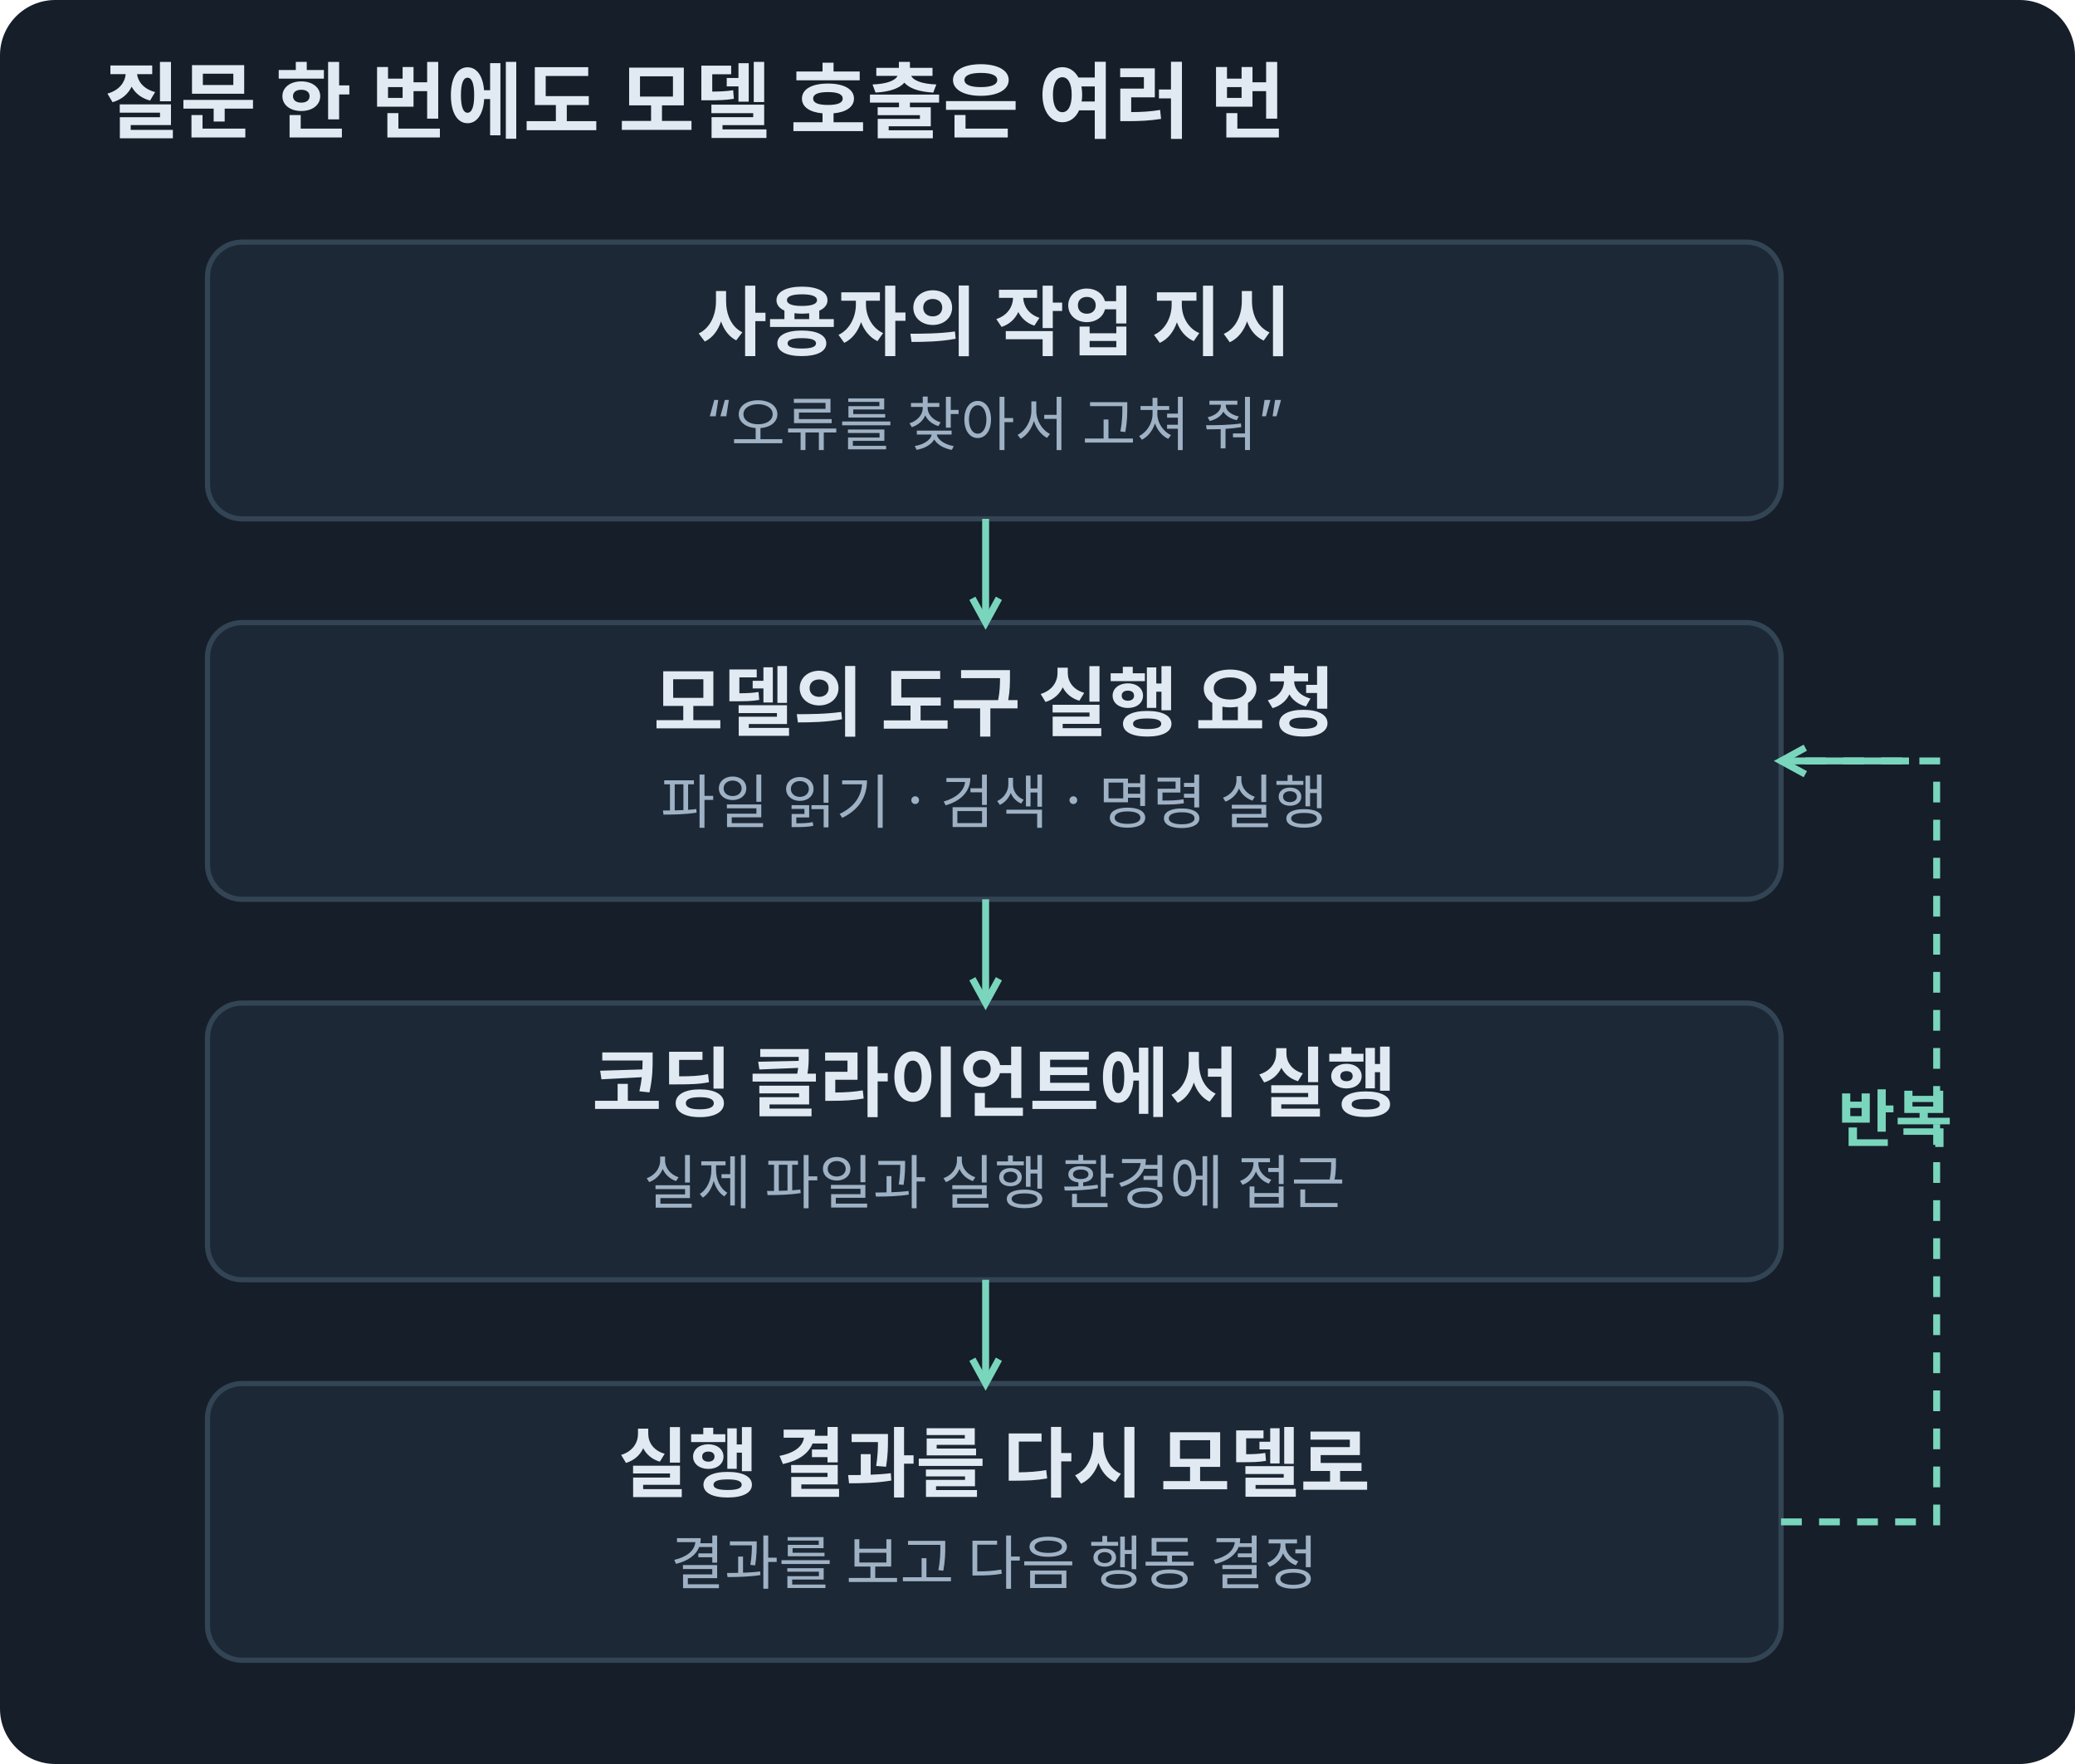
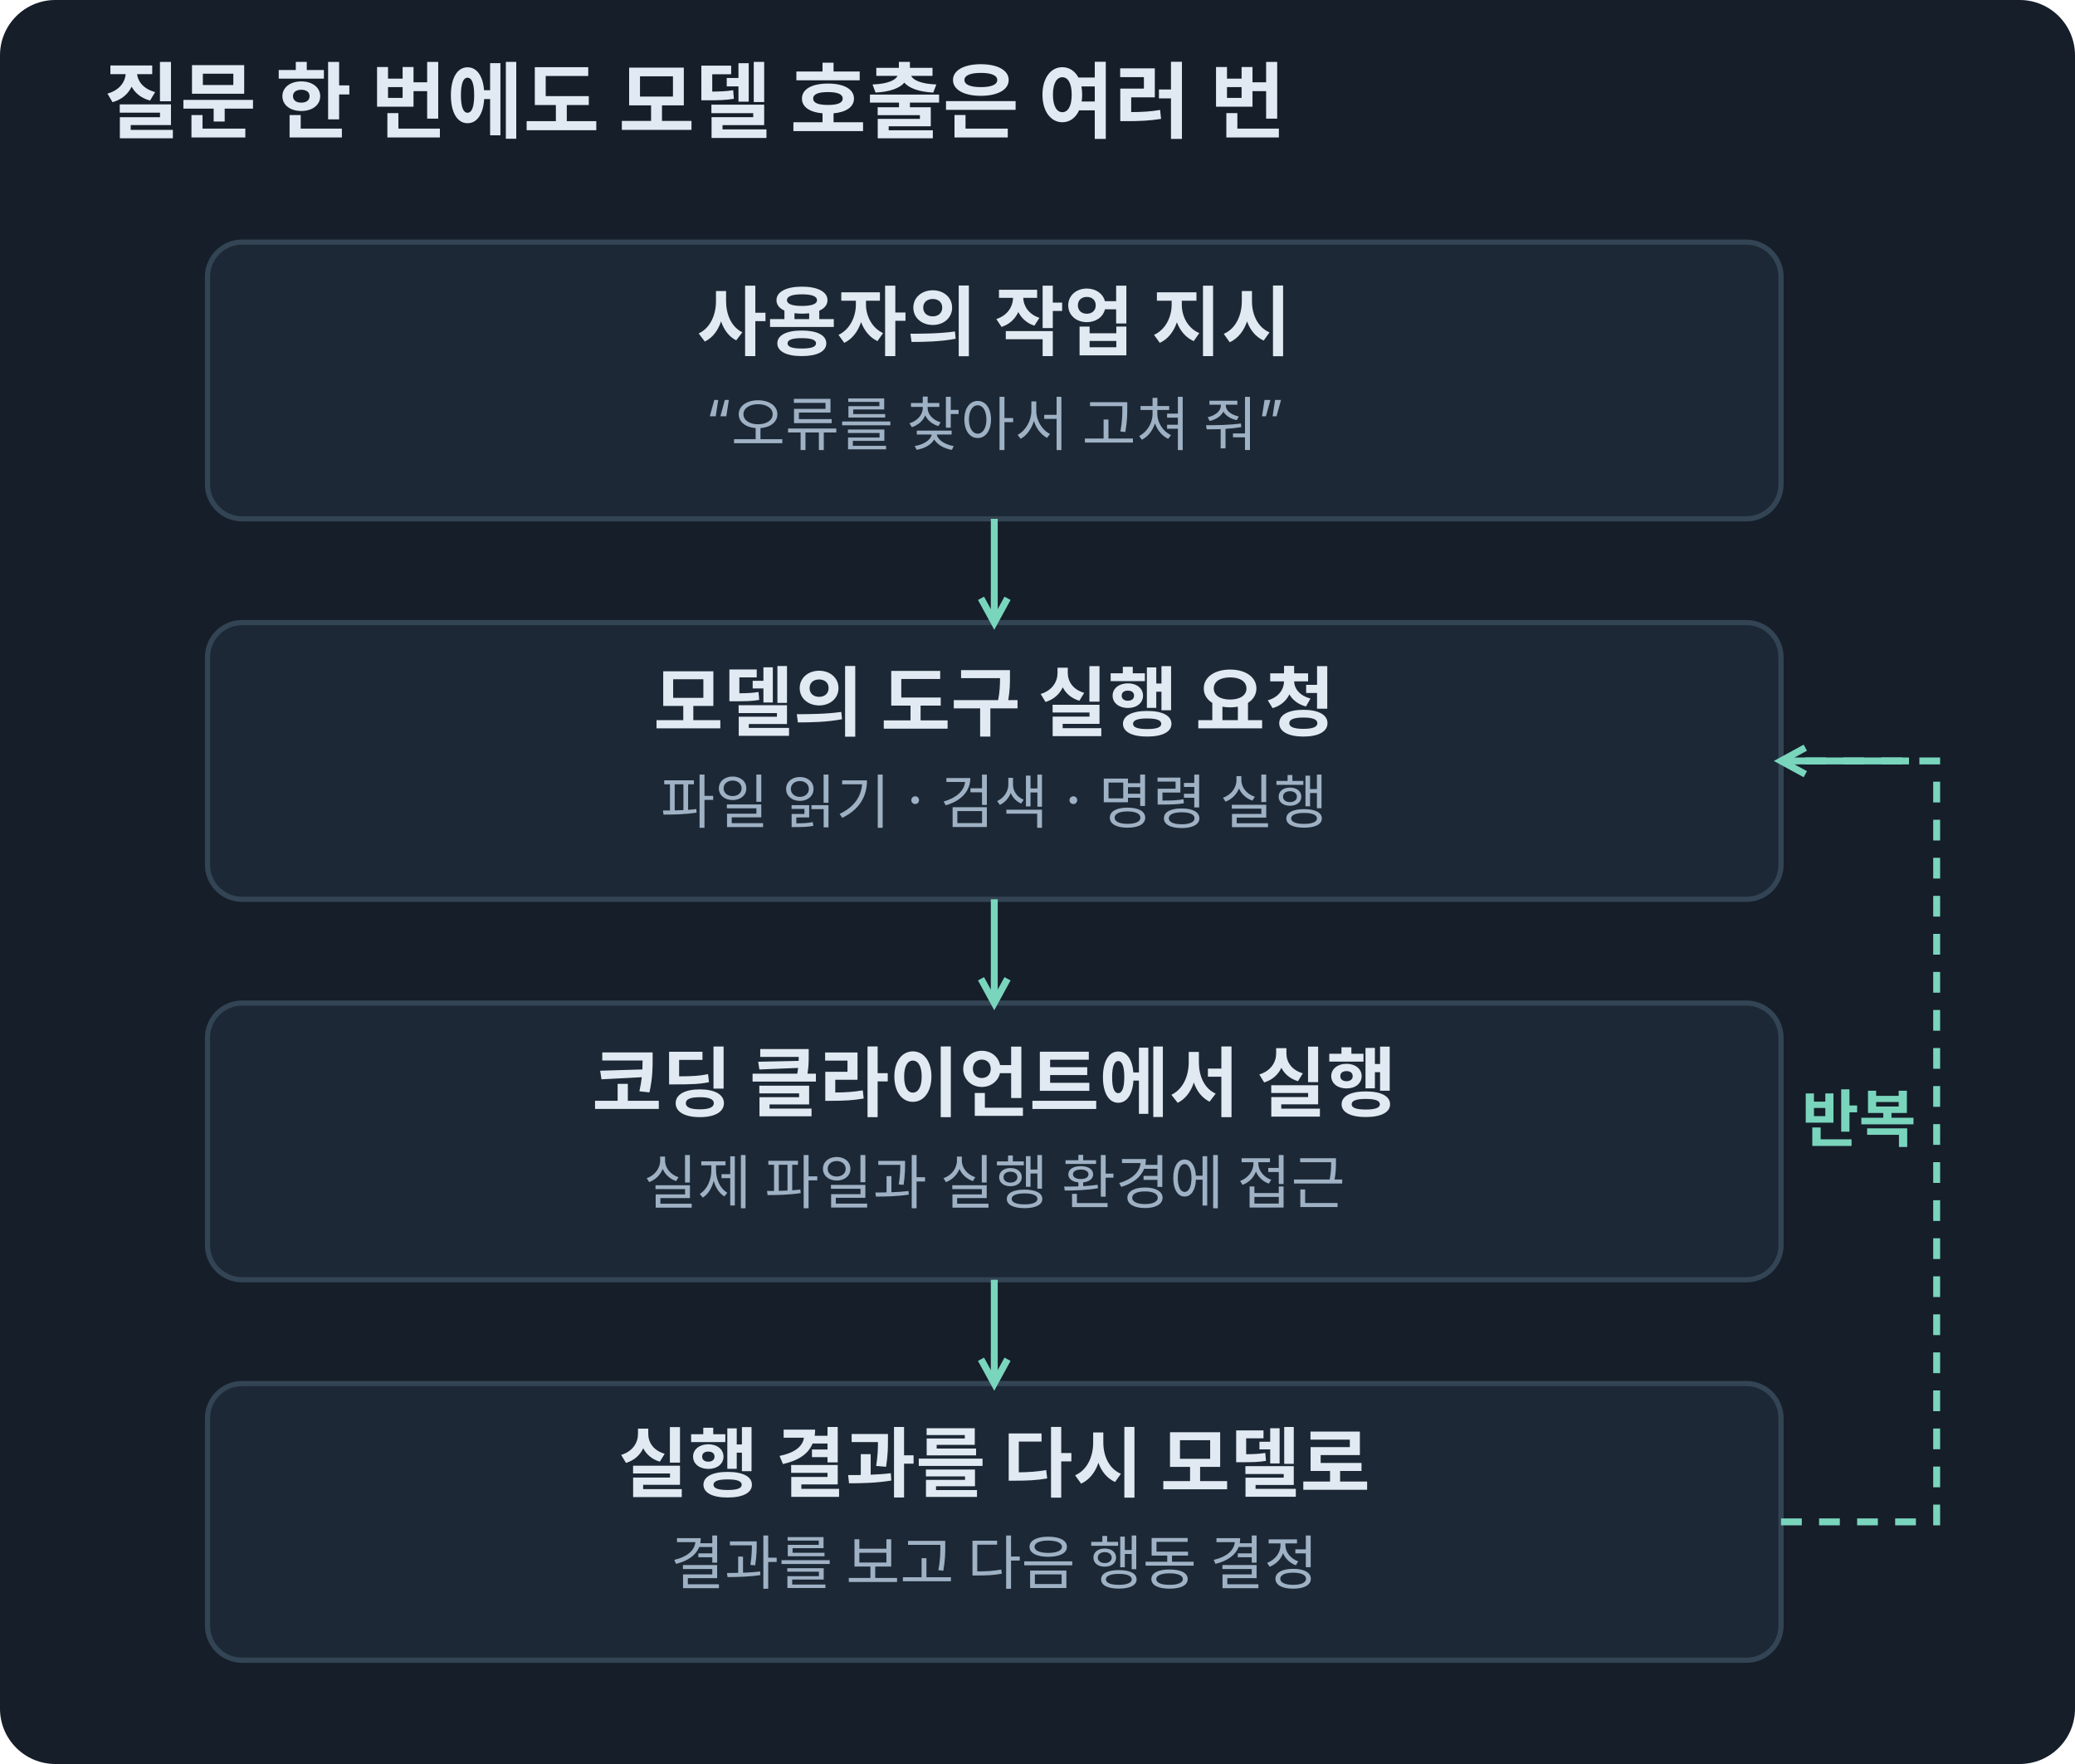
<svg xmlns="http://www.w3.org/2000/svg" viewBox="0 0 600 510" role="img" aria-labelledby="title">
  <rect width="600" height="510" rx="16" fill="#151e29" />
  <g font-family="-apple-system,BlinkMacSystemFont,Segoe UI,Noto Sans KR,sans-serif">
    <text x="30" y="38" font-size="24" fill="#e1eaf2" font-weight="700" text-anchor="start">질문 한 번에도 모델 호출은 여러 번</text>
    <rect x="60" y="70" width="455" height="80" rx="10" fill="#1c2835" stroke="#334454" stroke-width="1.5" />
    <text x="287.5" y="101" font-size="22" fill="#e1eaf2" font-weight="600" text-anchor="middle">사용자의 작업 지시</text>
    <text x="287.5" y="128" font-size="17" fill="#9fb1c4" font-weight="400" text-anchor="middle">“오류를 찾아서 고쳐 줘”</text>
    <rect x="60" y="180" width="455" height="80" rx="10" fill="#1c2835" stroke="#334454" stroke-width="1.5" />
    <text x="287.5" y="211" font-size="22" fill="#e1eaf2" font-weight="600" text-anchor="middle">모델의 도구 실행 요청</text>
    <text x="287.5" y="238" font-size="17" fill="#9fb1c4" font-weight="400" text-anchor="middle">파일 읽기 · 검색 · 명령 실행</text>
    <rect x="60" y="290" width="455" height="80" rx="10" fill="#1c2835" stroke="#334454" stroke-width="1.5" />
    <text x="287.5" y="321" font-size="22" fill="#e1eaf2" font-weight="600" text-anchor="middle">코딩 클라이언트에서 실행</text>
    <text x="287.5" y="348" font-size="17" fill="#9fb1c4" font-weight="400" text-anchor="middle">실제 파일과 실행 환경에 접근</text>
    <rect x="60" y="400" width="455" height="80" rx="10" fill="#1c2835" stroke="#334454" stroke-width="1.5" />
    <text x="287.5" y="431" font-size="22" fill="#e1eaf2" font-weight="600" text-anchor="middle">실행 결과를 다시 모델로</text>
    <text x="287.5" y="458" font-size="17" fill="#9fb1c4" font-weight="400" text-anchor="middle">결과를 보고 다음 행동 결정</text>
-     <path d="M285 150L285 180" stroke="#7ad5bd" stroke-width="2" fill="none" />
-     <path d="M281.165 172.979L285 180L288.835 172.979" stroke="#7ad5bd" stroke-width="2" fill="none" />
-     <path d="M285 260L285 290" stroke="#7ad5bd" stroke-width="2" fill="none" />
-     <path d="M281.165 282.979L285 290L288.835 282.979" stroke="#7ad5bd" stroke-width="2" fill="none" />
-     <path d="M285 370L285 400" stroke="#7ad5bd" stroke-width="2" fill="none" />
-     <path d="M281.165 392.979L285 400L288.835 392.979" stroke="#7ad5bd" stroke-width="2" fill="none" />
+     <g transform="translate(2.5 0)">
+       <path d="M285 150L285 180" stroke="#7ad5bd" stroke-width="2" fill="none" />
+       <path d="M281.165 172.979L285 180L288.835 172.979" stroke="#7ad5bd" stroke-width="2" fill="none" />
+       <path d="M285 260L285 290" stroke="#7ad5bd" stroke-width="2" fill="none" />
+       <path d="M281.165 282.979L285 290L288.835 282.979" stroke="#7ad5bd" stroke-width="2" fill="none" />
+       <path d="M285 370L285 400" stroke="#7ad5bd" stroke-width="2" fill="none" />
+       <path d="M281.165 392.979L285 400L288.835 392.979" stroke="#7ad5bd" stroke-width="2" fill="none" />
+     </g>
    <path d="M515 440H560V220H515" stroke="#7ad5bd" stroke-width="2" fill="none" stroke-dasharray="6 5" />
    <path d="M552 220L515 220" stroke="#7ad5bd" stroke-width="2" fill="none" />
    <path d="M522.021 216.165L515 220L522.021 223.835" stroke="#7ad5bd" stroke-width="2" fill="none" />
-     <text x="548" y="330" font-size="18" fill="#7ad5bd" font-weight="600" text-anchor="middle">반복</text>
+     <text x="537.5" y="330" font-size="18" fill="#7ad5bd" font-weight="600" text-anchor="middle">반복</text>
  </g>
</svg>
